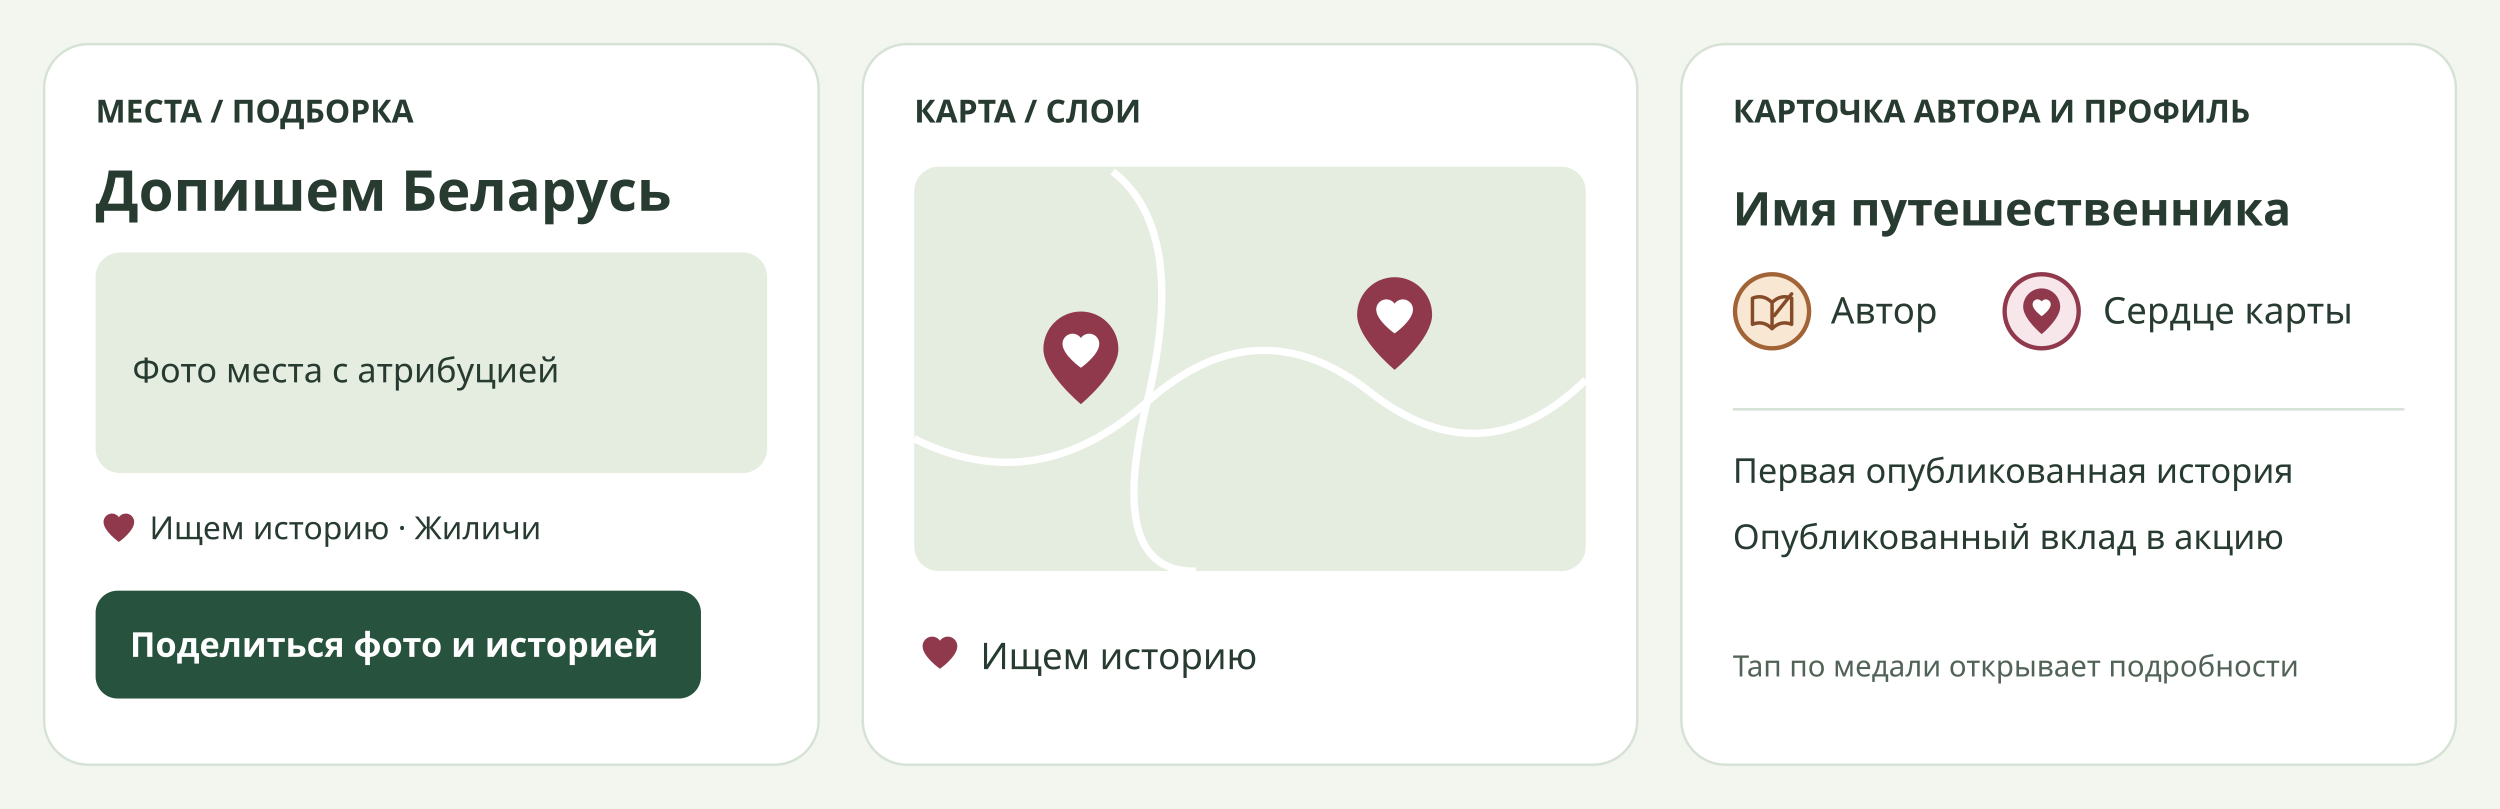
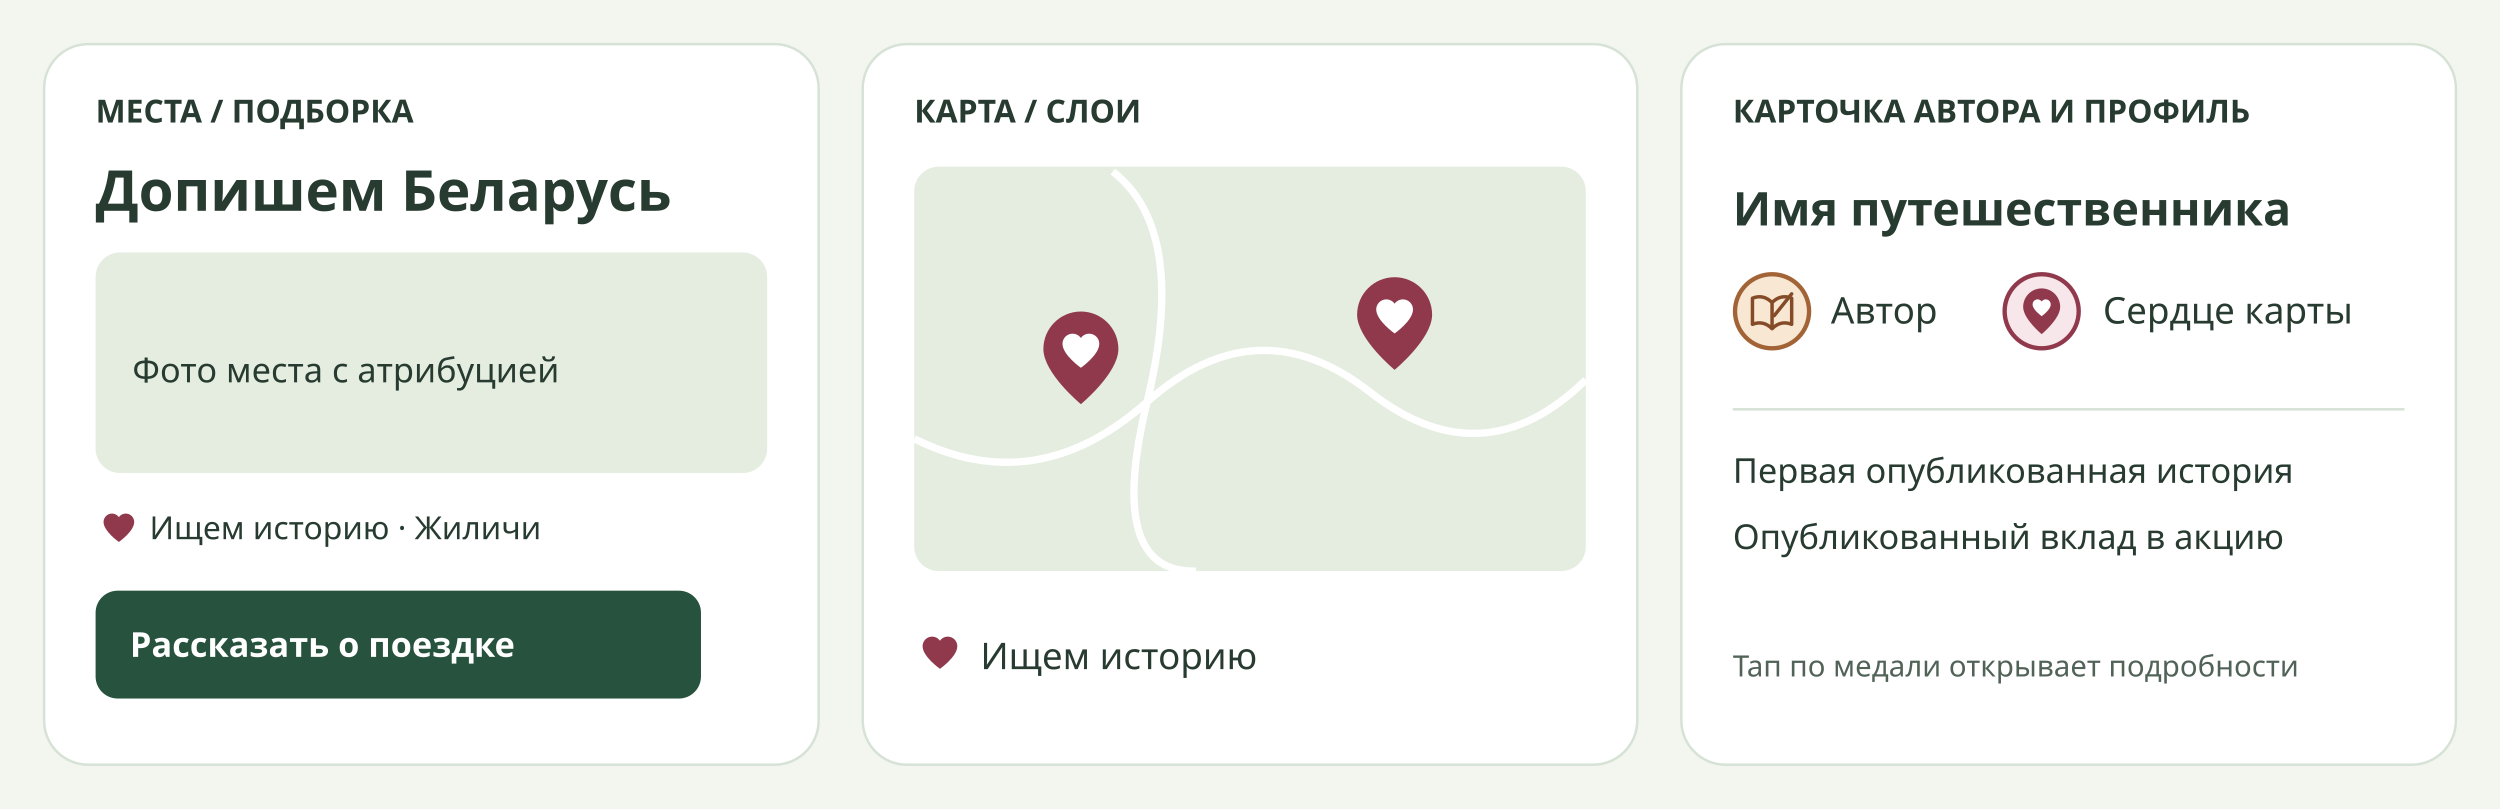
<svg xmlns="http://www.w3.org/2000/svg" width="1020" height="330" viewBox="0 0 1020 330" role="img" aria-labelledby="title description">
  <defs>
    <symbol id="heart" viewBox="0 0 24 24">
      <path fill="currentColor" d="M12 21S2 14 2 8a5.5 5.5 0 0 1 10-3.2A5.5 5.5 0 0 1 22 8c0 6-10 13-10 13Z" />
    </symbol>
    <symbol id="pin" viewBox="0 0 40 44">
      <path fill="#90394c" d="M20 1A17 17 0 0 0 3 18c0 11 17 25 17 25s17-14 17-25A17 17 0 0 0 20 1Z" />
      <use href="#heart" x="10" y="9" width="20" height="20" color="#fff" />
    </symbol>
    <symbol id="book" viewBox="0 0 36 36">
      <circle cx="18" cy="18" r="17" fill="#f8e8d3" stroke="#a26436" stroke-width="2" />
      <path d="M9 12q5-2 9 2 4-4 9-2v12q-5-2-9 2-4-4-9-2Zm9 2v12" fill="none" stroke="#854b29" stroke-width="1.6" stroke-linecap="round" stroke-linejoin="round" />
      <path d="m19 20 8-10" stroke="#854b29" stroke-width="1.6" stroke-linecap="round" />
    </symbol>
    <symbol id="medal" viewBox="0 0 36 36">
      <circle cx="18" cy="18" r="17" fill="#f7e6ea" stroke="#90394c" stroke-width="2" />
      <use href="#pin" x="8" y="6" width="20" height="24" />
    </symbol>
  </defs>
  <path fill="#f3f5ef" d="M0 0h1020v330H0z" />
  <g font-family="system-ui,sans-serif" fill="#273b30">
    <rect x="18" y="18" width="316" height="294" rx="18" fill="#fff" stroke="#d6e2d5" />
    <text x="39" y="50" font-size="13" font-weight="700">МЕСТА / ПОДБОРКА</text>
    <text x="39" y="86" font-size="23" font-weight="750">Допишем Беларусь</text>
    <rect x="39" y="103" width="274" height="90" rx="10" fill="#e4ede0" />
    <text x="54" y="156" font-size="14">Фото места с атрибуцией</text>
    <use href="#heart" x="41" y="208" width="15" height="15" color="#90394c" />
    <text x="61" y="220" font-size="13">Ищем историю · Жиличи</text>
    <rect x="39" y="241" width="247" height="44" rx="9" fill="#27523d" />
-     <text x="53" y="268" fill="#fff" font-size="14" font-weight="650">Поделиться фото и историей</text>
+     <text x="53" y="268" fill="#fff" font-size="14" font-weight="650">Рассказать о поездке</text>
    <rect x="352" y="18" width="316" height="294" rx="18" fill="#fff" stroke="#d6e2d5" />
    <text x="373" y="50" font-size="13" font-weight="700">КАРТА / СЛОИ</text>
    <rect x="373" y="68" width="274" height="165" rx="10" fill="#e4ede0" />
    <path d="M373 179q50 25 95-15t91-4 88-5M454 70q31 24 14 94t20 69" fill="none" stroke="#fff" stroke-width="3" />
    <use href="#pin" x="423" y="126" width="36" height="40" />
    <use href="#pin" x="551" y="112" width="36" height="40" />
    <use href="#heart" x="375" y="258" width="17" height="17" color="#90394c" />
    <text x="400" y="273" font-size="15">Ищем историю</text>
    <rect x="686" y="18" width="316" height="294" rx="18" fill="#fff" stroke="#d6e2d5" />
    <text x="707" y="50" font-size="13" font-weight="700">КАРТОЧКА АВТОРА И ПРОФИЛЬ</text>
    <text x="707" y="92" font-size="19" font-weight="750">Имя путешественника</text>
    <use href="#book" x="707" y="111" width="32" height="32" />
    <text x="747" y="132" font-size="15">Автор</text>
    <use href="#medal" x="817" y="111" width="32" height="32" />
    <text x="858" y="132" font-size="15">Сердце карты</text>
    <path d="M707 167h274" stroke="#d6e2d5" />
    <text x="707" y="197" font-size="14">Первая опубликованная история</text>
    <text x="707" y="224" font-size="14">Опубликованный вклад в акцию</text>
    <text x="707" y="276" font-size="12" fill="#516357">Тап по медали открывает подробности</text>
  </g>
</svg>
